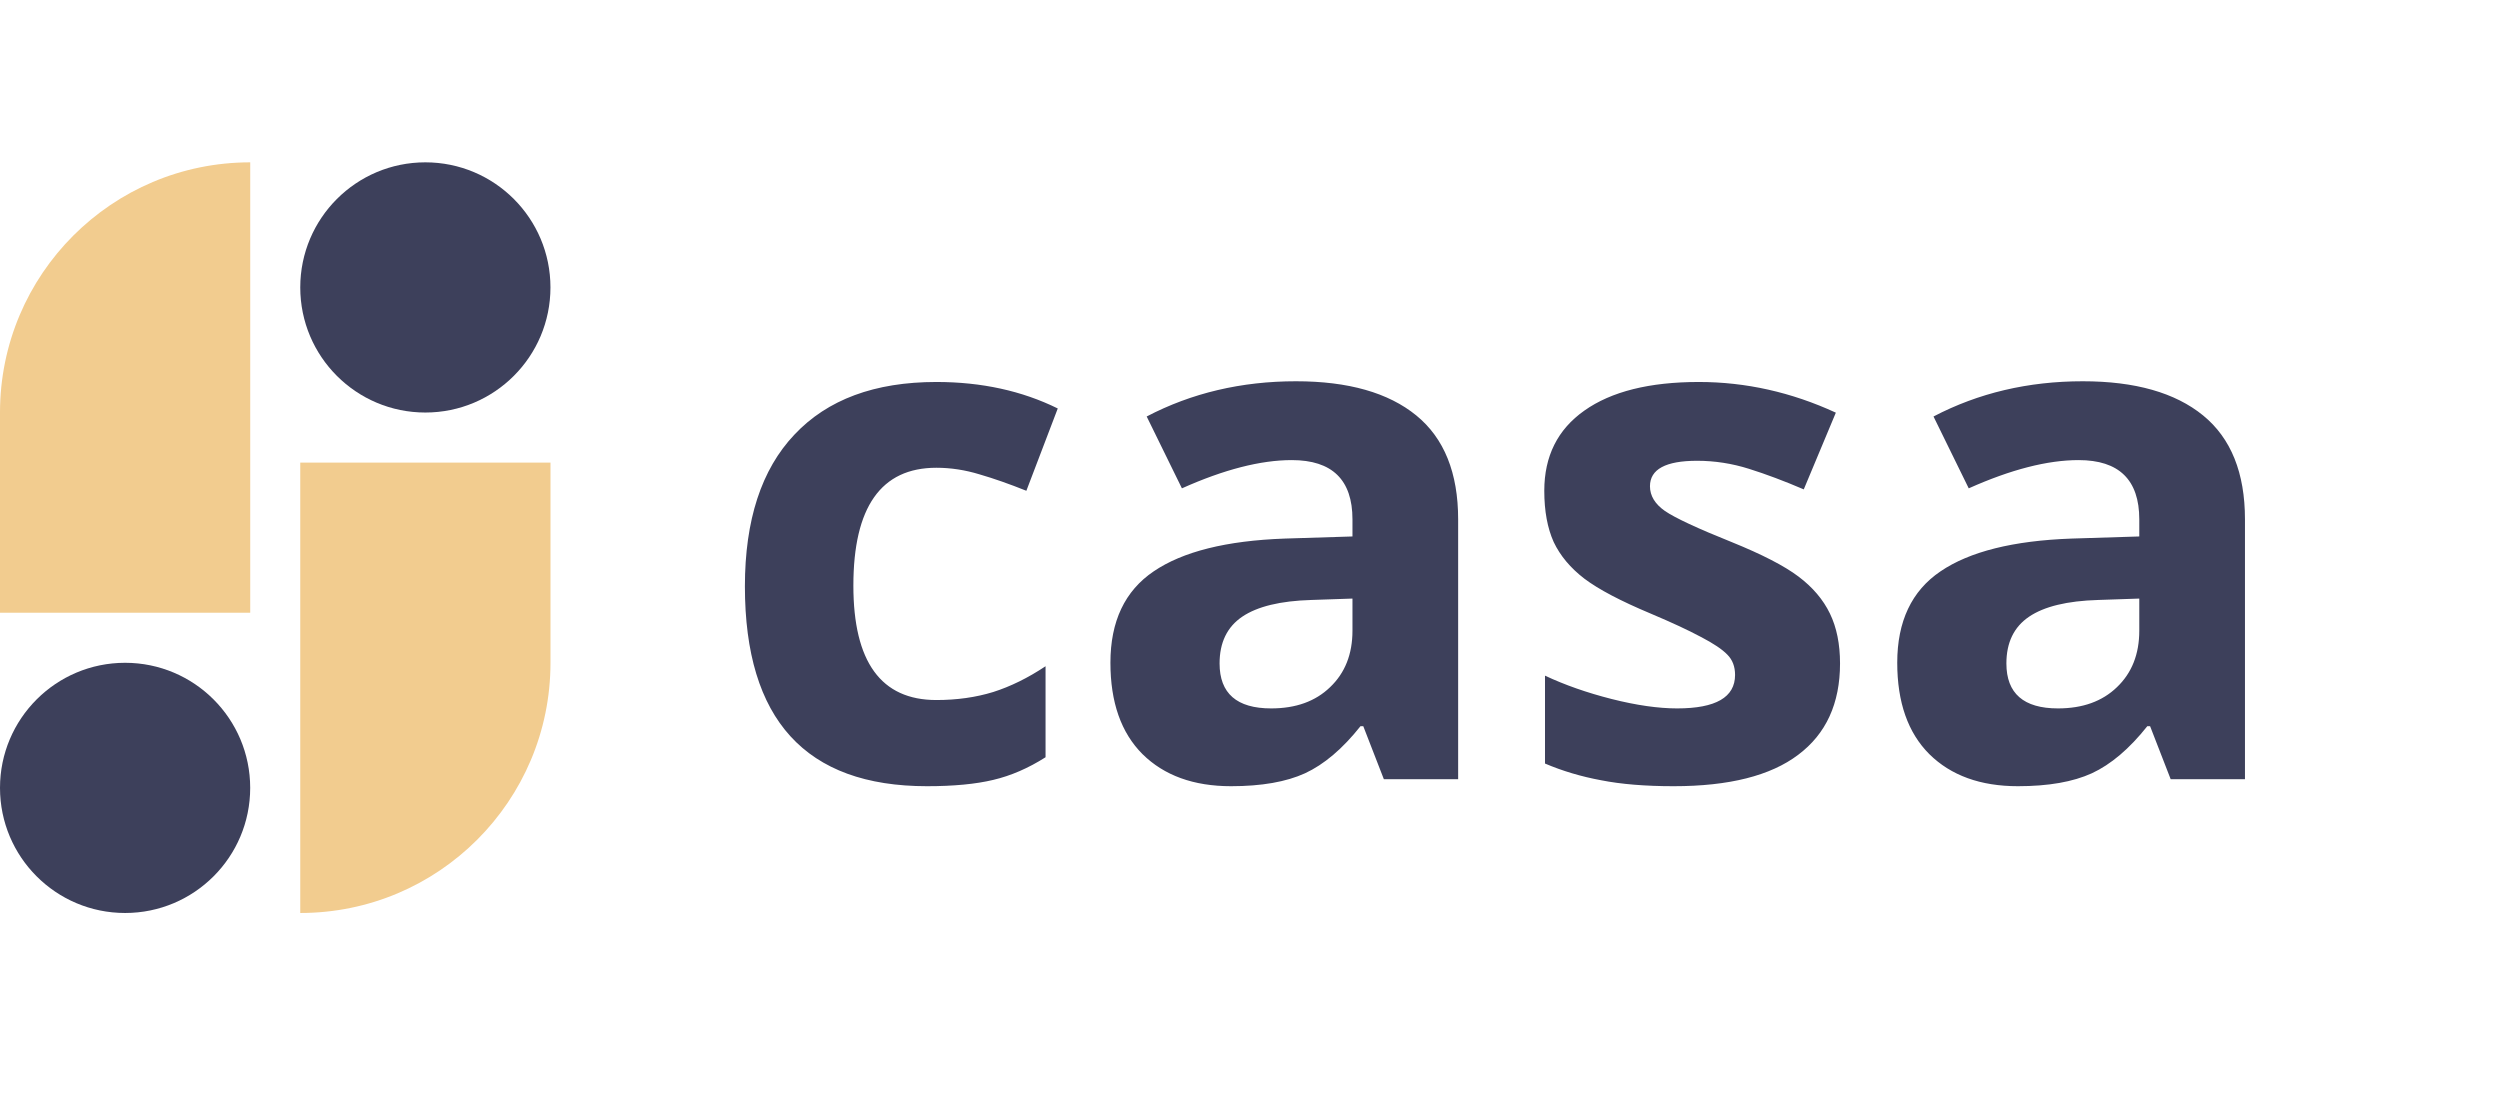
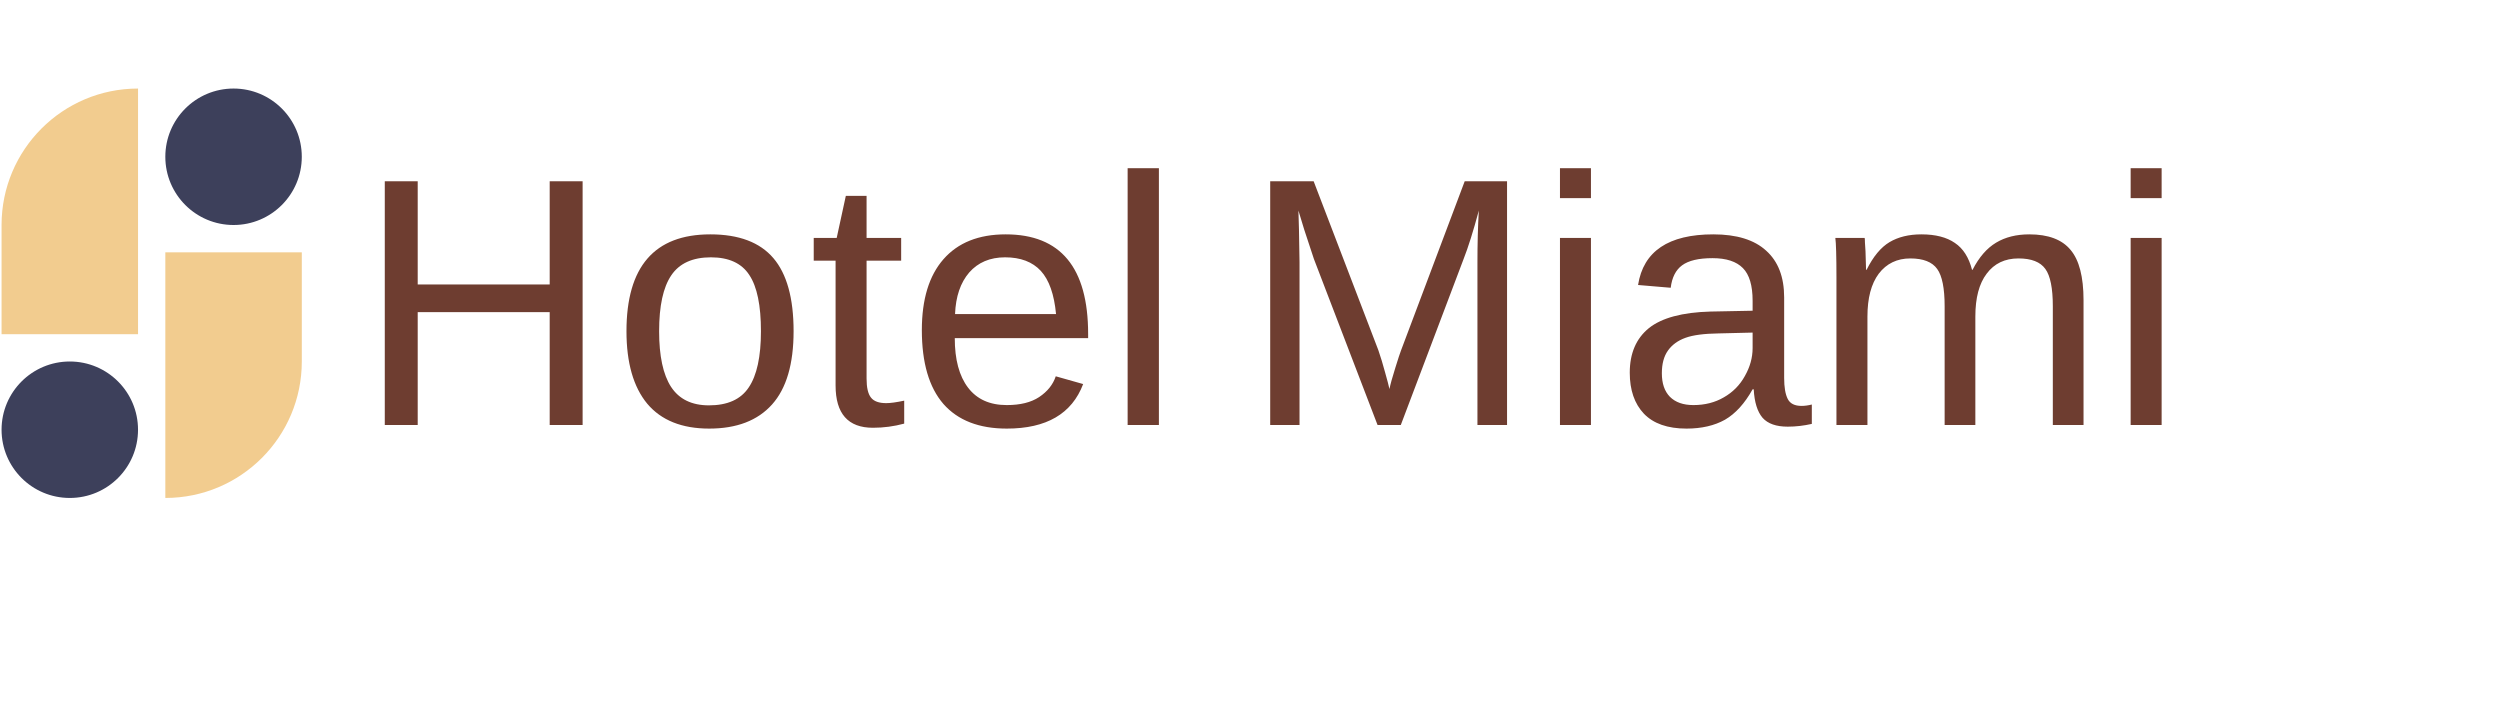
- <svg xmlns="http://www.w3.org/2000/svg" width="77" height="34" viewBox="0 0 77 34" fill="none">
-   <path d="M28.55 24.215C24.812 24.215 22.943 22.163 22.943 18.06C22.943 16.019 23.451 14.461 24.468 13.387C25.485 12.305 26.943 11.765 28.84 11.765C30.23 11.765 31.476 12.037 32.579 12.581L31.612 15.116C31.096 14.909 30.616 14.74 30.172 14.611C29.728 14.475 29.284 14.407 28.84 14.407C27.136 14.407 26.284 15.617 26.284 18.038C26.284 20.387 27.136 21.561 28.84 21.561C29.471 21.561 30.054 21.479 30.591 21.314C31.128 21.143 31.666 20.878 32.203 20.52V23.323C31.673 23.66 31.136 23.893 30.591 24.021C30.054 24.15 29.374 24.215 28.55 24.215ZM42.623 24L41.989 22.367H41.903C41.352 23.062 40.782 23.545 40.195 23.817C39.615 24.082 38.856 24.215 37.917 24.215C36.764 24.215 35.855 23.885 35.189 23.227C34.53 22.568 34.201 21.63 34.201 20.412C34.201 19.137 34.645 18.199 35.533 17.598C36.428 16.989 37.774 16.652 39.572 16.588L41.656 16.523V15.997C41.656 14.78 41.033 14.171 39.787 14.171C38.827 14.171 37.699 14.461 36.403 15.041L35.318 12.828C36.7 12.105 38.233 11.743 39.916 11.743C41.527 11.743 42.762 12.094 43.622 12.796C44.481 13.498 44.911 14.565 44.911 15.997V24H42.623ZM41.656 18.436L40.388 18.479C39.436 18.507 38.727 18.679 38.261 18.994C37.796 19.309 37.563 19.789 37.563 20.434C37.563 21.357 38.093 21.819 39.153 21.819C39.912 21.819 40.517 21.601 40.968 21.164C41.427 20.727 41.656 20.147 41.656 19.424V18.436ZM56.673 20.434C56.673 21.665 56.244 22.604 55.384 23.248C54.532 23.893 53.254 24.215 51.549 24.215C50.676 24.215 49.931 24.154 49.315 24.032C48.699 23.918 48.123 23.746 47.586 23.517V20.81C48.194 21.096 48.878 21.336 49.637 21.529C50.404 21.723 51.077 21.819 51.657 21.819C52.846 21.819 53.44 21.476 53.44 20.788C53.44 20.53 53.361 20.323 53.204 20.165C53.046 20 52.774 19.818 52.387 19.617C52.001 19.41 51.485 19.17 50.84 18.898C49.917 18.511 49.236 18.153 48.799 17.823C48.37 17.494 48.055 17.118 47.854 16.695C47.661 16.266 47.564 15.739 47.564 15.116C47.564 14.049 47.976 13.226 48.799 12.646C49.63 12.058 50.805 11.765 52.323 11.765C53.769 11.765 55.177 12.08 56.544 12.71L55.556 15.073C54.955 14.815 54.392 14.604 53.87 14.44C53.347 14.275 52.813 14.192 52.269 14.192C51.302 14.192 50.819 14.454 50.819 14.977C50.819 15.27 50.973 15.524 51.281 15.739C51.596 15.954 52.28 16.273 53.333 16.695C54.271 17.075 54.958 17.429 55.395 17.759C55.832 18.088 56.154 18.468 56.362 18.898C56.57 19.327 56.673 19.839 56.673 20.434ZM66.857 24L66.223 22.367H66.137C65.586 23.062 65.016 23.545 64.429 23.817C63.849 24.082 63.09 24.215 62.152 24.215C60.999 24.215 60.089 23.885 59.423 23.227C58.764 22.568 58.435 21.63 58.435 20.412C58.435 19.137 58.879 18.199 59.767 17.598C60.662 16.989 62.009 16.652 63.806 16.588L65.89 16.523V15.997C65.89 14.78 65.267 14.171 64.021 14.171C63.061 14.171 61.934 14.461 60.637 15.041L59.552 12.828C60.934 12.105 62.467 11.743 64.15 11.743C65.761 11.743 66.997 12.094 67.856 12.796C68.715 13.498 69.145 14.565 69.145 15.997V24H66.857ZM65.89 18.436L64.623 18.479C63.67 18.507 62.961 18.679 62.496 18.994C62.03 19.309 61.797 19.789 61.797 20.434C61.797 21.357 62.327 21.819 63.387 21.819C64.146 21.819 64.751 21.601 65.203 21.164C65.661 20.727 65.89 20.147 65.89 19.424V18.436Z" fill="#3D405B" />
+ <svg xmlns="http://www.w3.org/2000/svg" width="120" height="34" viewBox="55 0 31 40" fill="none">
+   <text x="20" y="24" font-family="Arial" font-size="20" fill="#6E3D30">Hotel</text>
+   <text x="70" y="24" font-family="Arial" font-size="20" fill="#6E3D30">Miami</text>
  <path d="M9.248 14.248H16.955V20.413C16.955 24.67 13.504 28.12 9.248 28.12V14.248Z" fill="#F2CC8F" />
  <path d="M7.707 18.872H-1.43051e-06V12.707C-1.43051e-06 8.45 3.45 5 7.707 5V18.872Z" fill="#F2CC8F" />
  <circle cx="13.101" cy="8.853" r="3.853" fill="#3D405B" />
  <circle cx="3.853" cy="24.267" r="3.853" fill="#3D405B" />
</svg>
